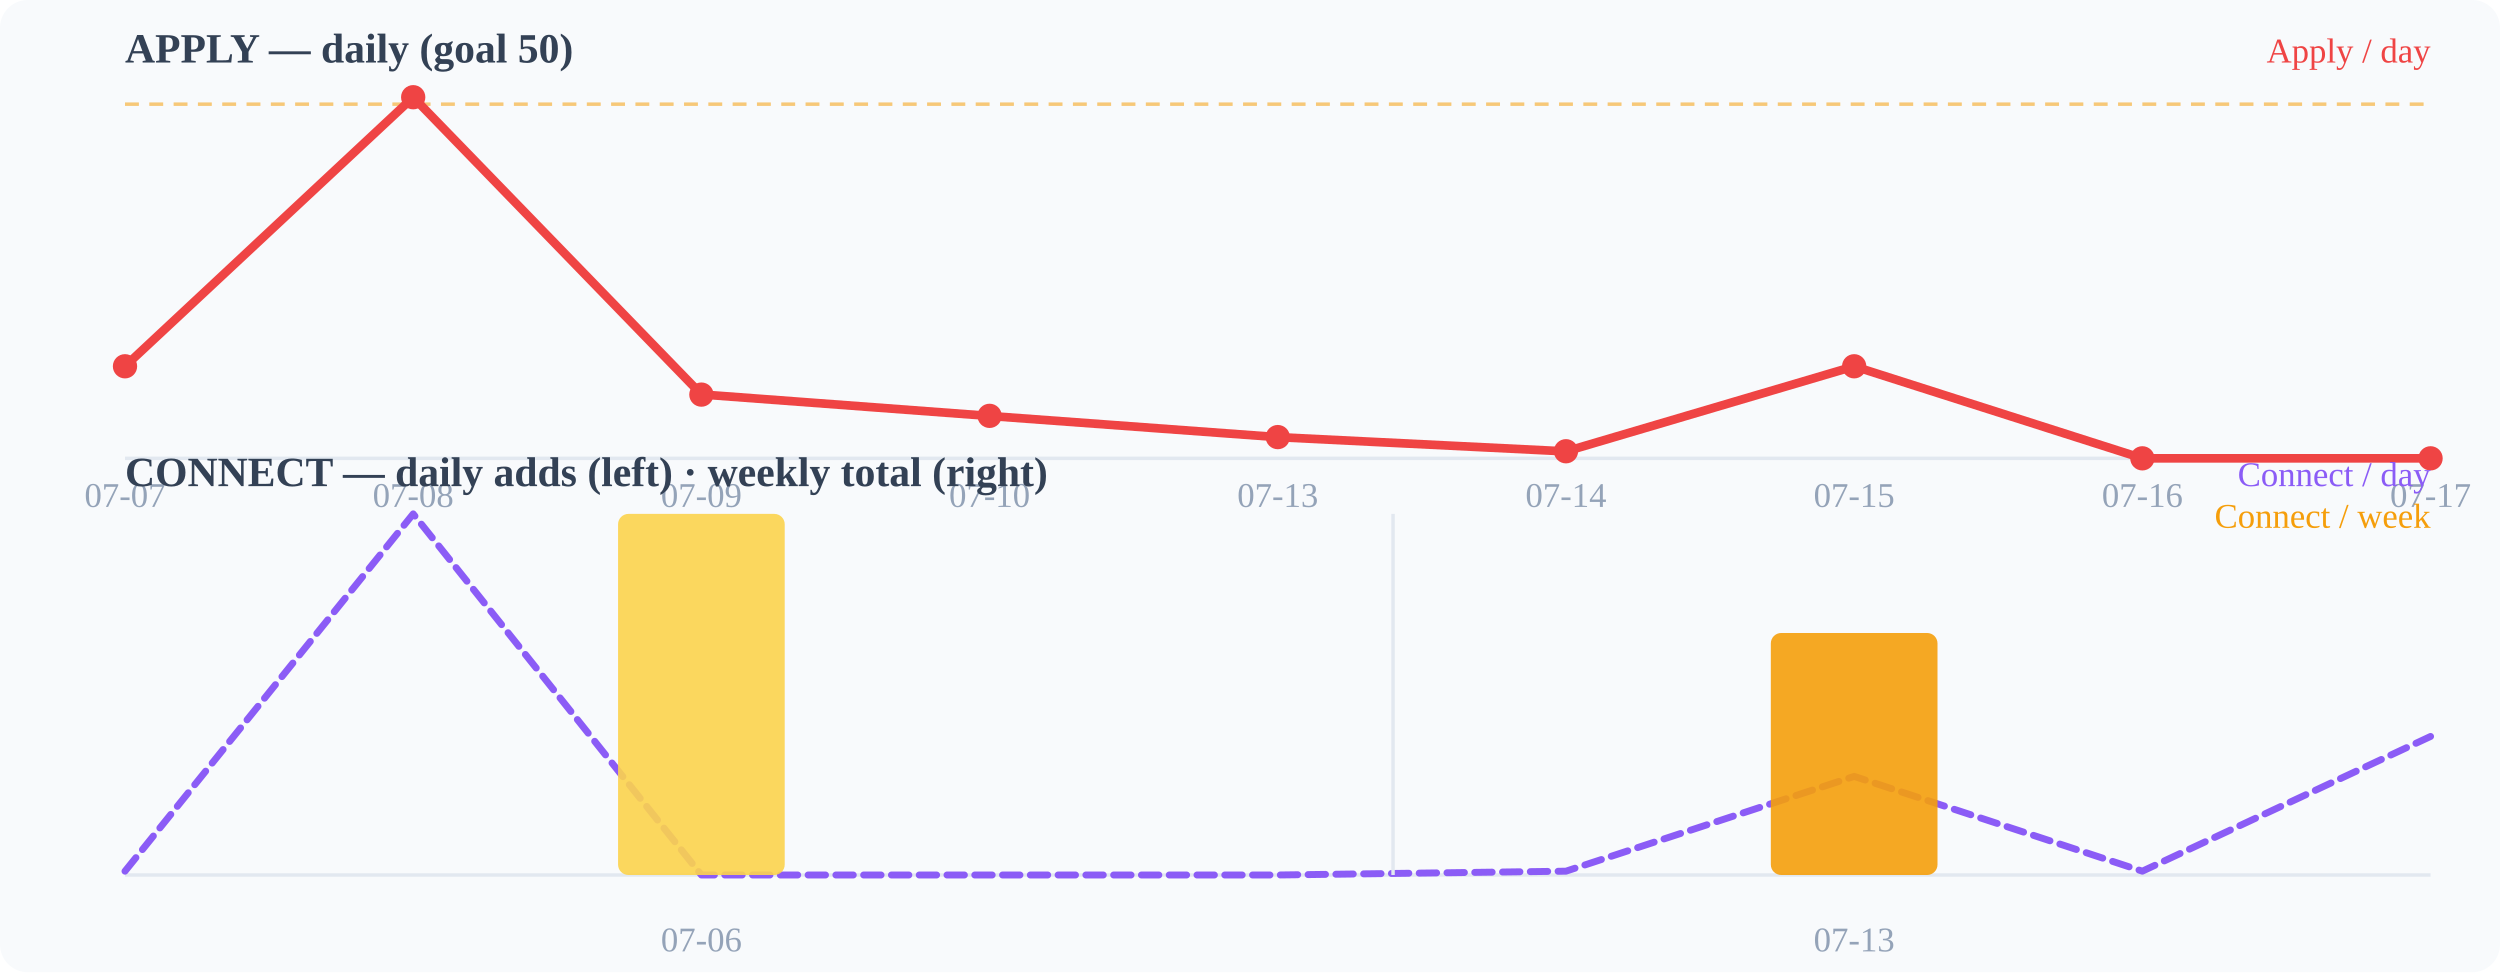
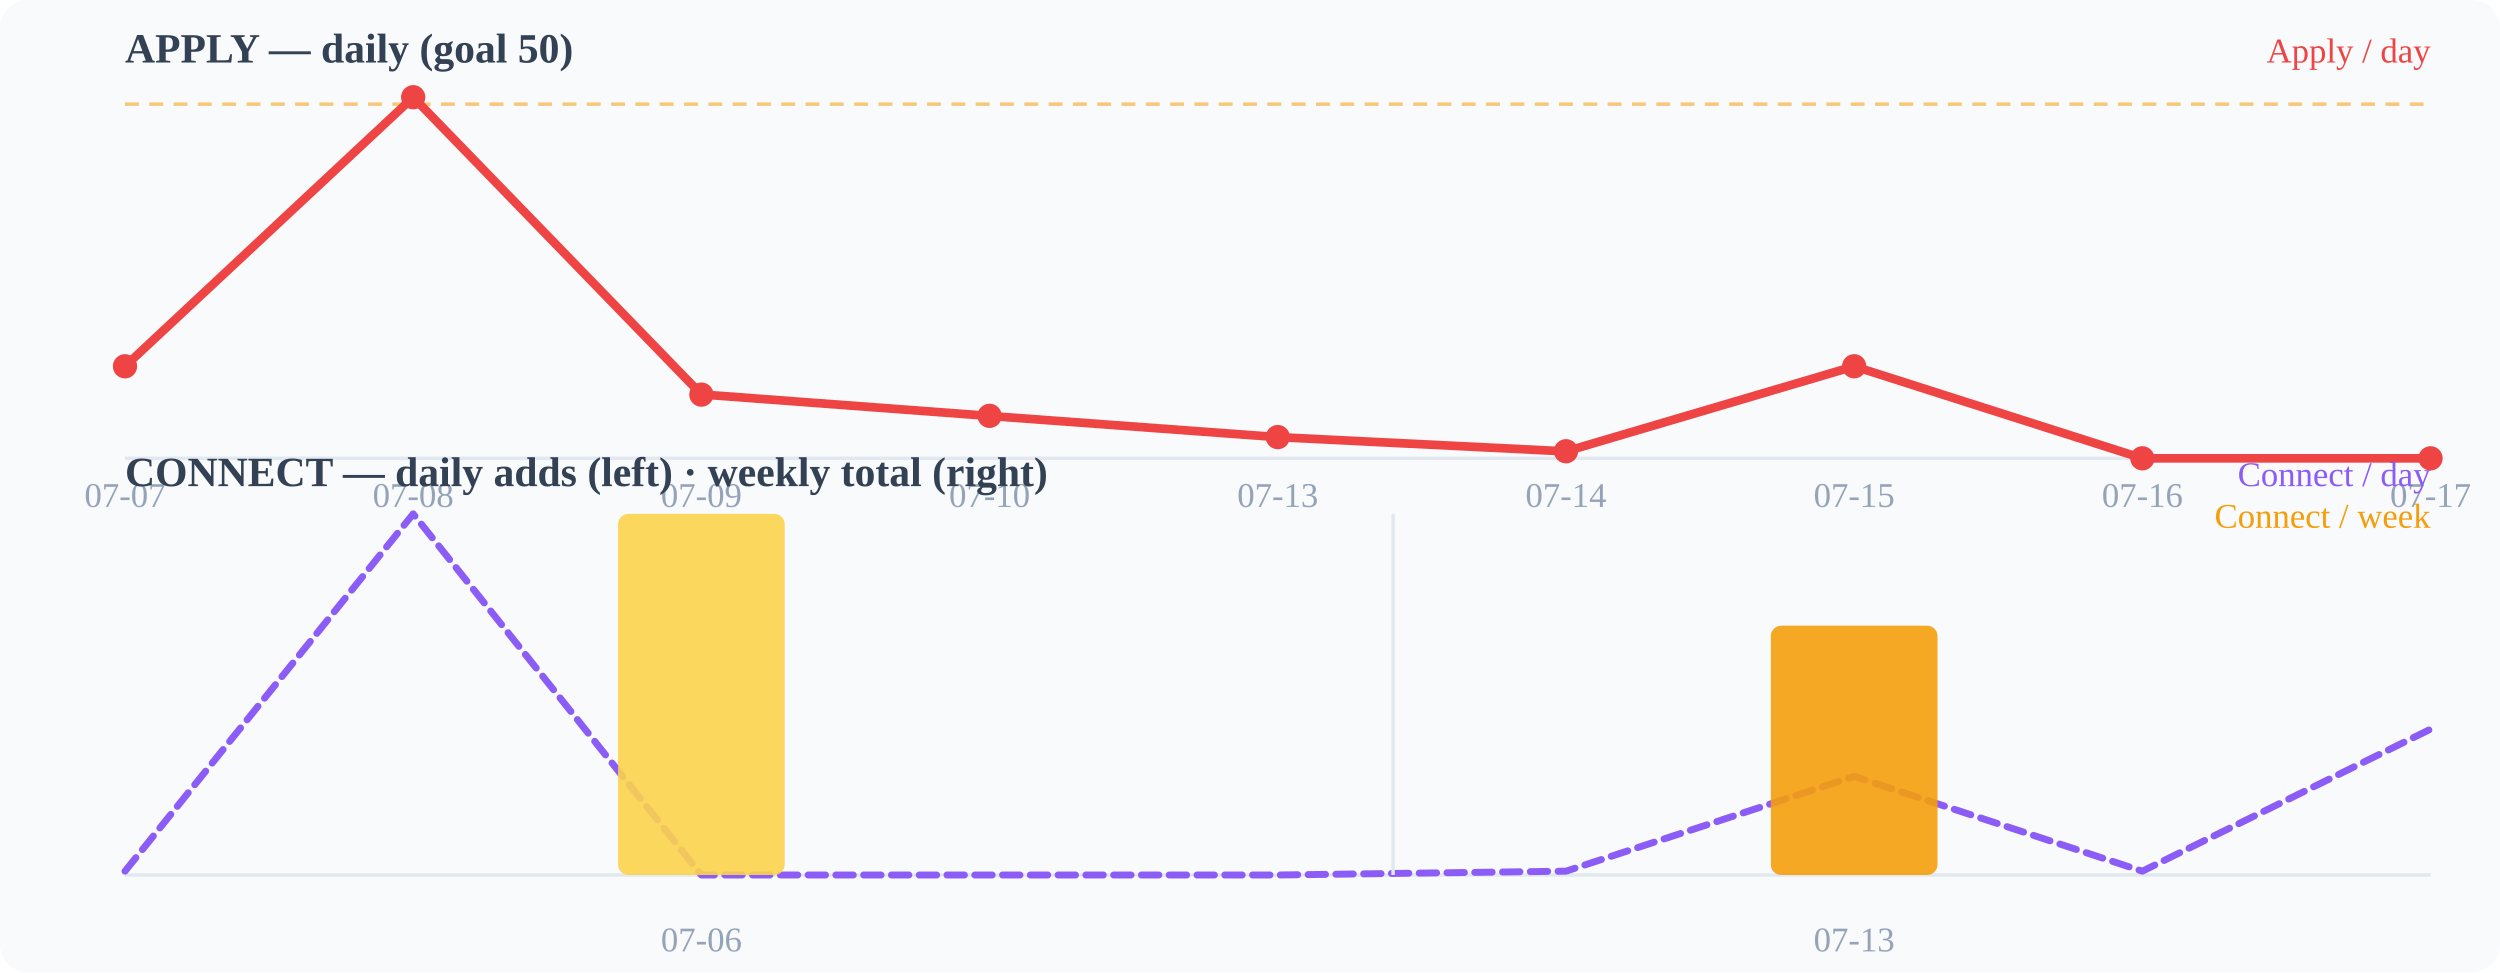
<svg xmlns="http://www.w3.org/2000/svg" width="720" height="280" viewBox="0 0 720 280">
  <rect width="720" height="280" fill="#f8fafc" rx="8" />
  <text x="36" y="18" font-size="12" font-weight="600" fill="#334155">APPLY — daily (goal 50)</text>
  <line x1="36" y1="132" x2="700" y2="132" stroke="#e2e8f0" stroke-width="1" />
  <line x1="36" y1="30.0" x2="700" y2="30.0" stroke="#f59e0b" stroke-width="1" stroke-dasharray="4 3" opacity="0.55" />
  <polyline points="36.0,105.5 119.0,28.0 202.0,113.6 285.0,119.8 368.0,125.9 451.0,130.0 534.0,105.5 617.0,132.0 700.0,132.0" fill="none" stroke="#ef4444" stroke-width="2.5" stroke-linecap="round" stroke-linejoin="round" />
  <circle cx="36" cy="105.49" r="3.5" fill="#ef4444" />
  <circle cx="119" cy="28" r="3.5" fill="#ef4444" />
  <circle cx="202" cy="113.647" r="3.5" fill="#ef4444" />
  <circle cx="285" cy="119.765" r="3.5" fill="#ef4444" />
  <circle cx="368" cy="125.882" r="3.5" fill="#ef4444" />
  <circle cx="451" cy="129.961" r="3.5" fill="#ef4444" />
  <circle cx="534" cy="105.49" r="3.5" fill="#ef4444" />
  <circle cx="617" cy="132" r="3.5" fill="#ef4444" />
  <circle cx="700" cy="132" r="3.5" fill="#ef4444" />
  <text x="36" y="146" font-size="10" fill="#94a3b8" text-anchor="middle">07-07</text>
  <text x="119" y="146" font-size="10" fill="#94a3b8" text-anchor="middle">07-08</text>
  <text x="202" y="146" font-size="10" fill="#94a3b8" text-anchor="middle">07-09</text>
  <text x="285" y="146" font-size="10" fill="#94a3b8" text-anchor="middle">07-10</text>
  <text x="368" y="146" font-size="10" fill="#94a3b8" text-anchor="middle">07-13</text>
  <text x="451" y="146" font-size="10" fill="#94a3b8" text-anchor="middle">07-14</text>
  <text x="534" y="146" font-size="10" fill="#94a3b8" text-anchor="middle">07-15</text>
  <text x="617" y="146" font-size="10" fill="#94a3b8" text-anchor="middle">07-16</text>
  <text x="700" y="146" font-size="10" fill="#94a3b8" text-anchor="middle">07-17</text>
  <text x="36" y="140" font-size="12" font-weight="600" fill="#334155">CONNECT — daily adds (left) · weekly total (right)</text>
  <line x1="36" y1="252" x2="700" y2="252" stroke="#e2e8f0" stroke-width="1" />
-   <polyline points="36.0,250.9 119.0,148.0 202.0,252.0 285.0,252.0 368.0,252.0 451.0,250.9 534.0,223.6 617.0,250.9 700.0,212.1" fill="none" stroke="#8b5cf6" stroke-width="2" stroke-linecap="round" stroke-linejoin="round" stroke-dasharray="5 3" />
+   <polyline points="36.0,250.9 119.0,148.0 202.0,252.0 285.0,252.0 368.0,252.0 451.0,250.9 534.0,223.6 617.0,250.9 700.0,210.0" fill="none" stroke="#8b5cf6" stroke-width="2" stroke-linecap="round" stroke-linejoin="round" stroke-dasharray="5 3" />
  <rect x="178.0" y="148.0" width="48" height="104.0" rx="3" fill="#fcd34d" opacity="0.9" />
-   <rect x="510.0" y="182.3" width="48" height="69.7" rx="3" fill="#f59e0b" opacity="0.9" />
+   <rect x="510.0" y="180.2" width="48" height="71.8" rx="3" fill="#f59e0b" opacity="0.9" />
  <line x1="401.2" y1="148" x2="401.2" y2="252" stroke="#e2e8f0" stroke-width="1" />
  <text x="202" y="274" font-size="10" fill="#94a3b8" text-anchor="middle">07-06</text>
  <text x="534" y="274" font-size="10" fill="#94a3b8" text-anchor="middle">07-13</text>
  <text x="700" y="18" font-size="10" fill="#ef4444" text-anchor="end">Apply / day</text>
  <text x="700" y="140" font-size="10" fill="#8b5cf6" text-anchor="end">Connect / day</text>
  <text x="700" y="152" font-size="10" fill="#f59e0b" text-anchor="end">Connect / week</text>
</svg>
